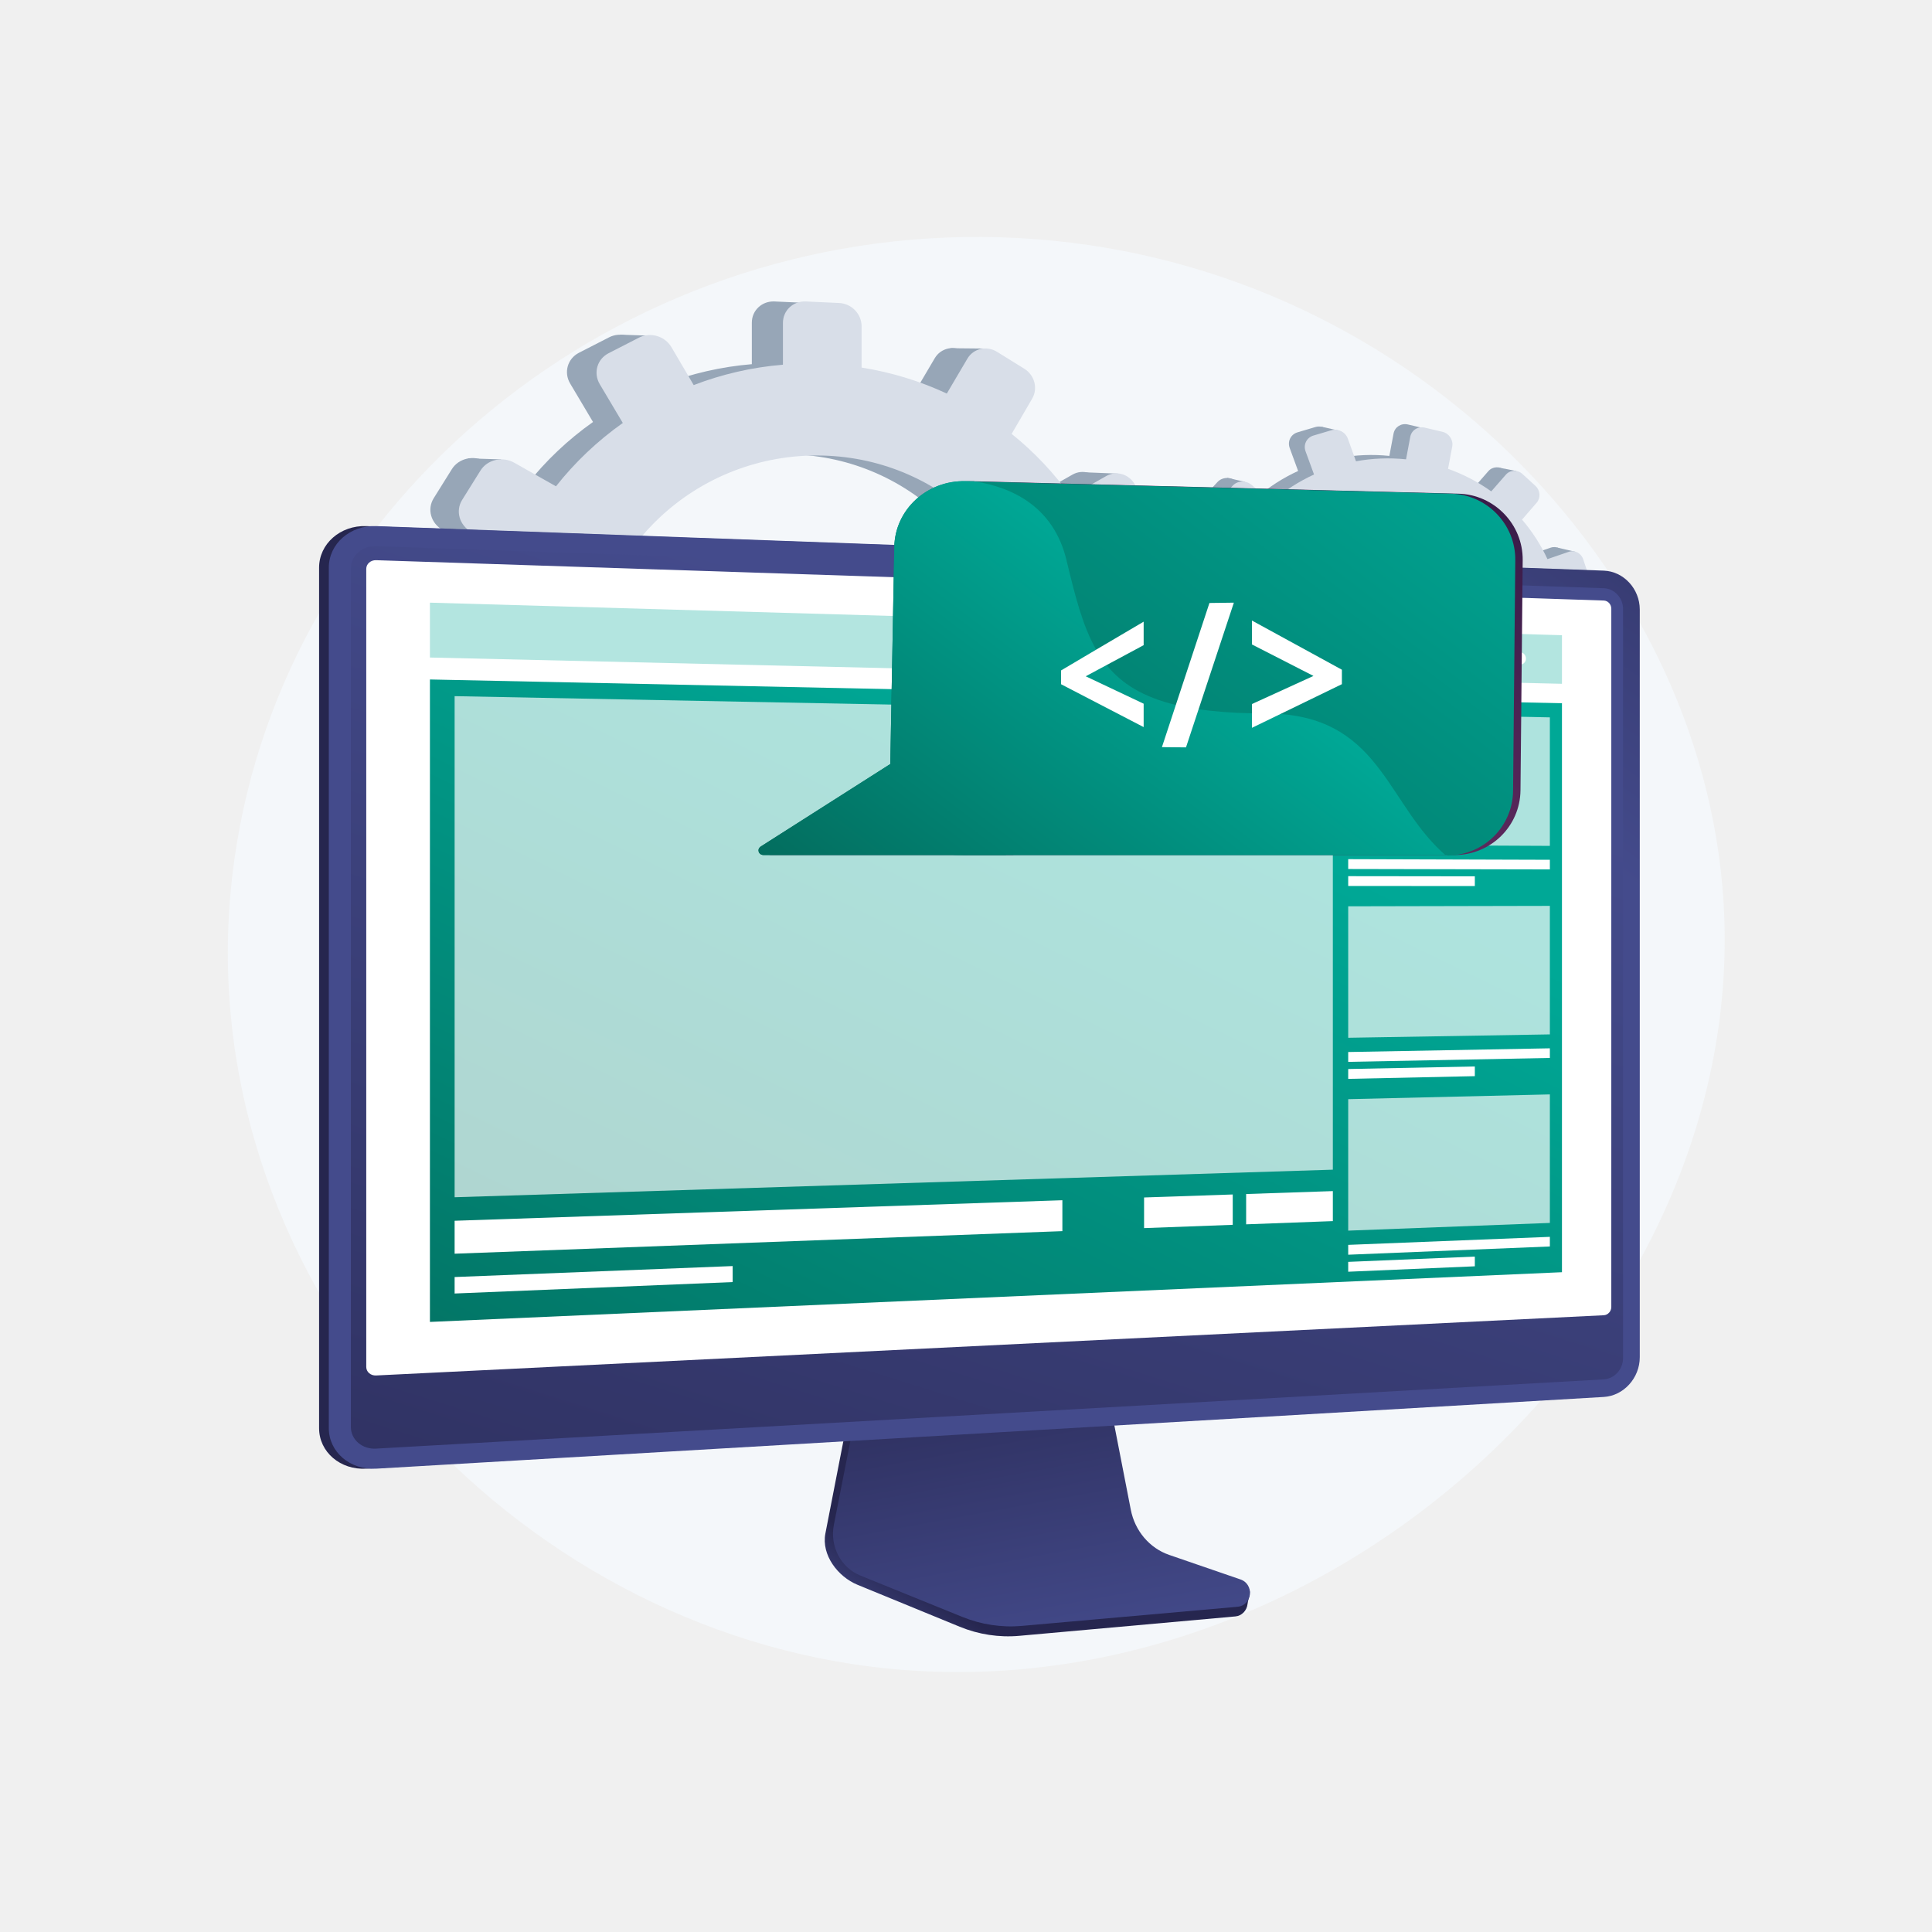
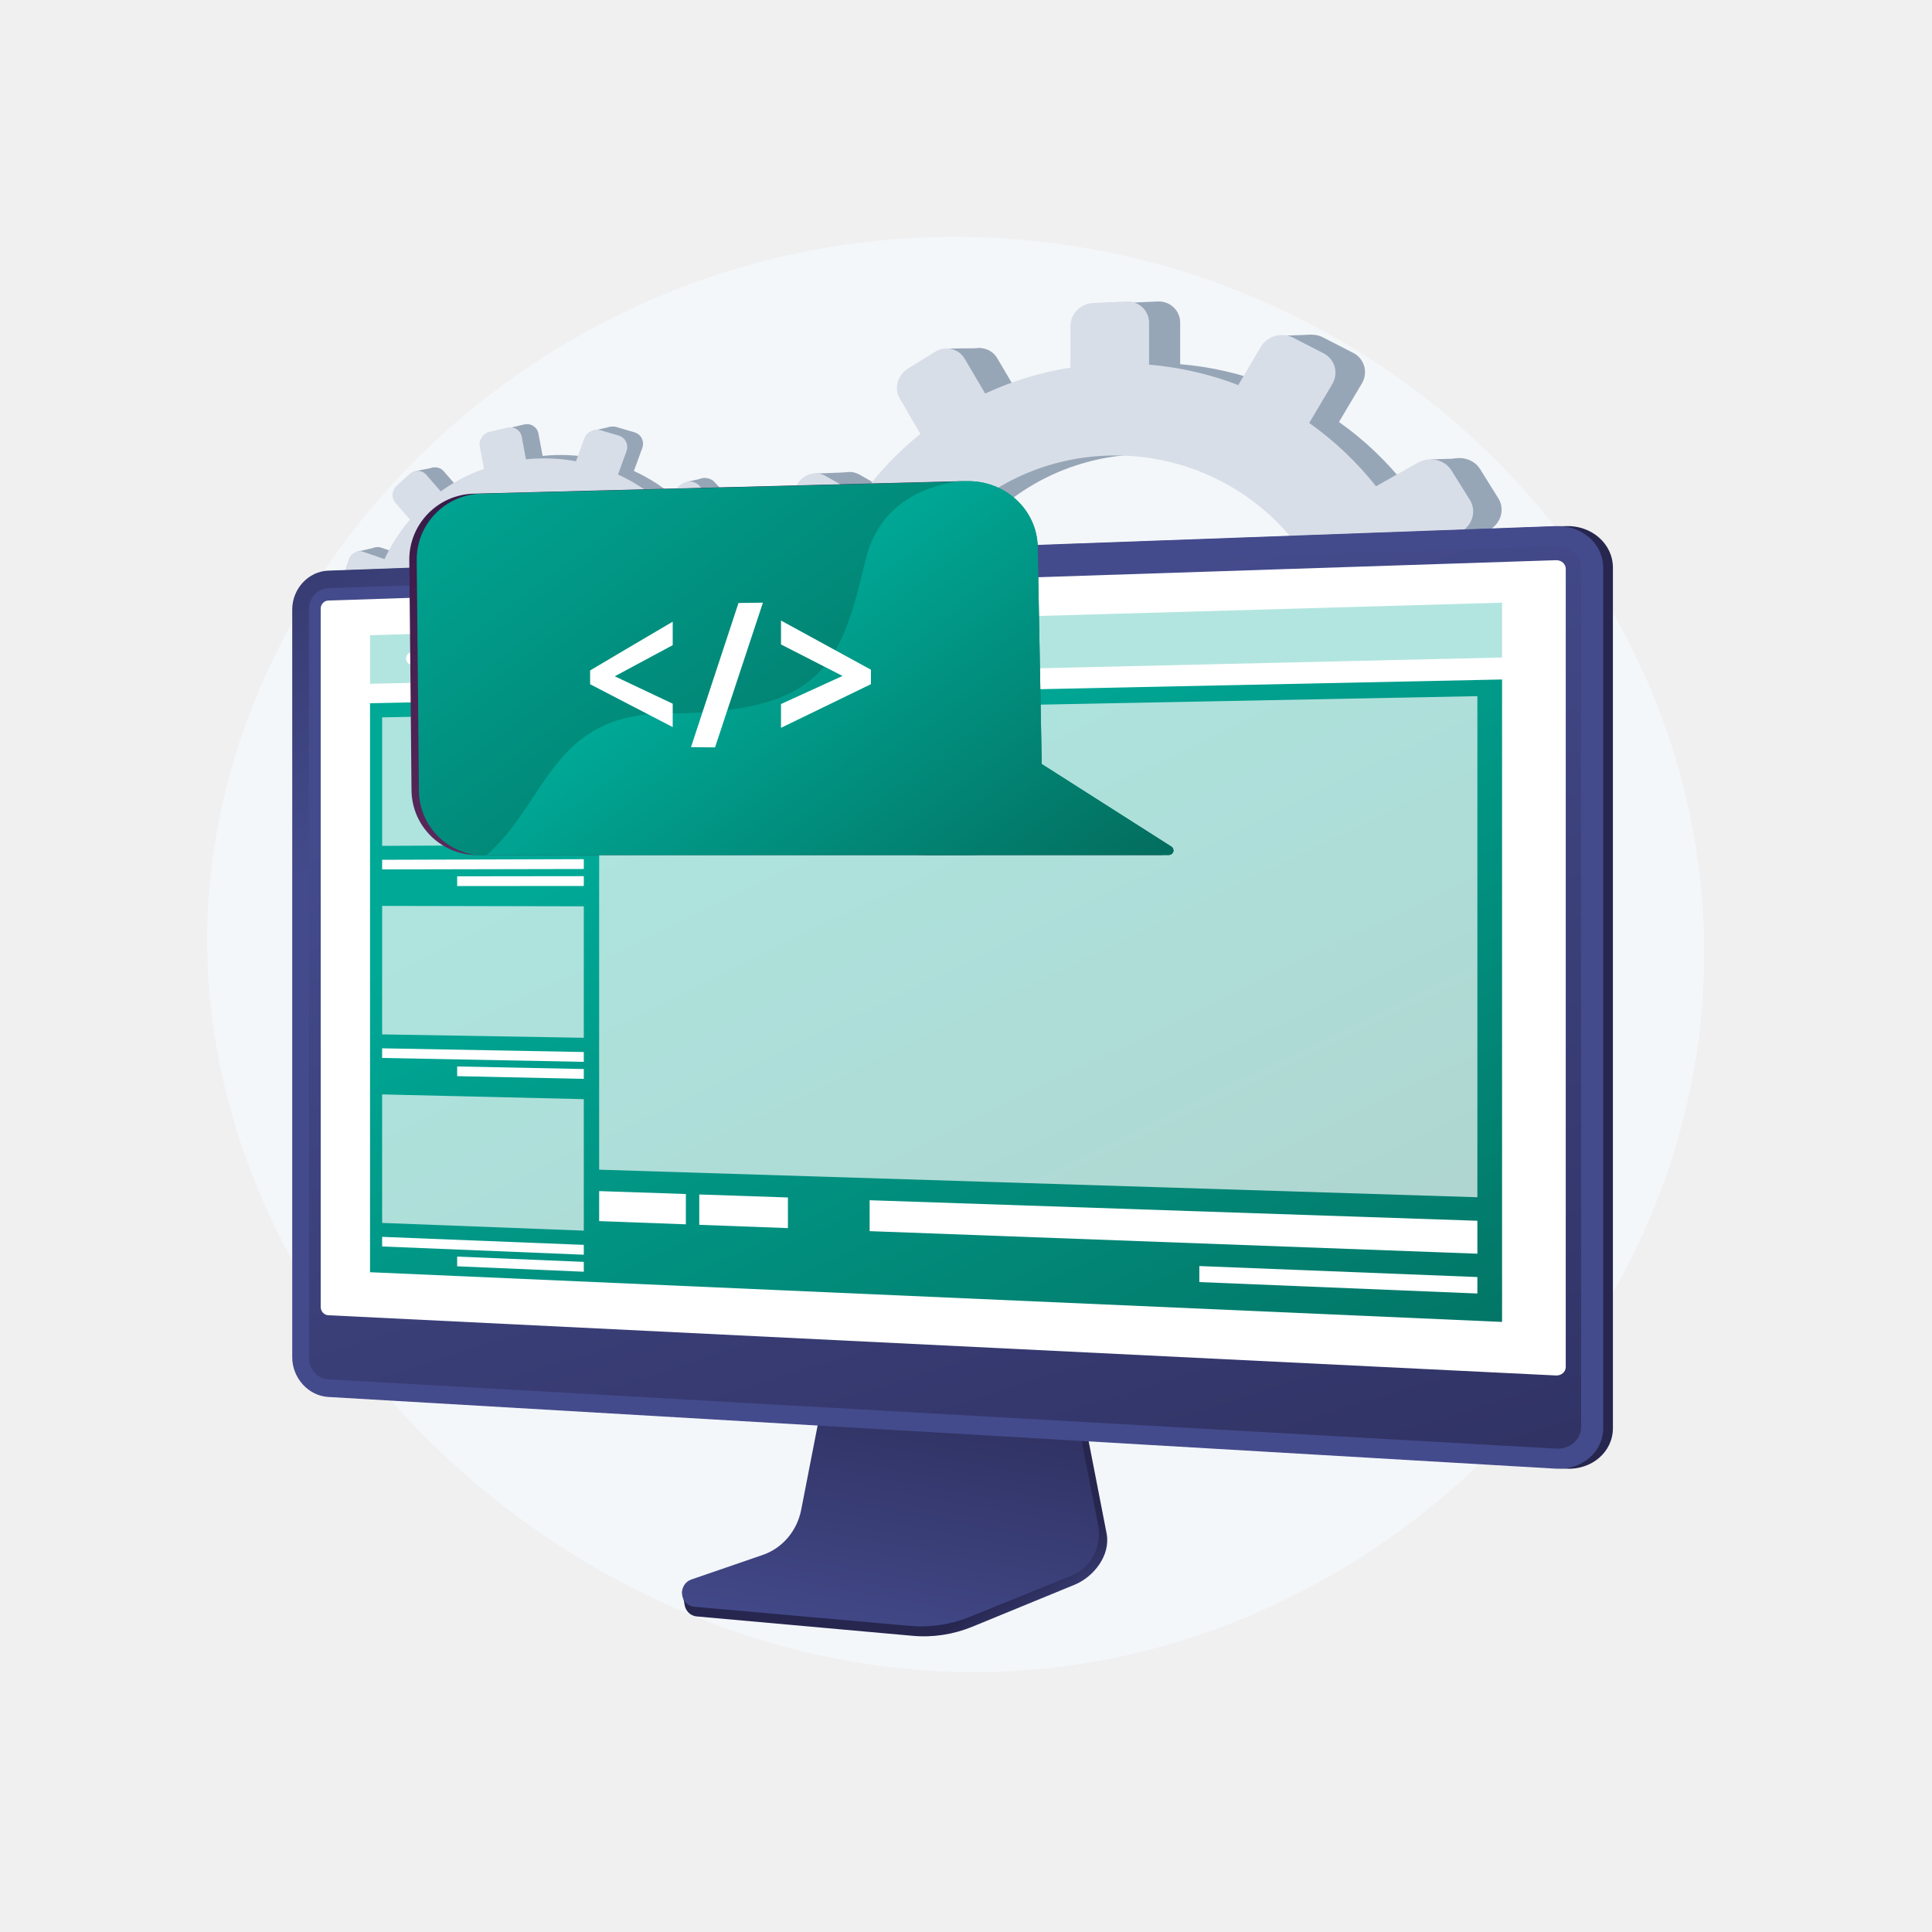
<svg xmlns="http://www.w3.org/2000/svg" width="430" height="430" viewBox="0 0 430 430" fill="none">
-   <path d="M222.47 52.809C137.185 50.325 63.311 111.353 52.149 191.428C39.946 278.978 107.111 357.754 189.754 370.37C292.548 386.063 392.253 295.275 383.3 196.783C376.556 122.579 309.164 55.333 222.47 52.809Z" fill="#F4F7FA" />
-   <path d="M252.527 142.371L243.082 142.387C242.432 136.148 240.931 130.159 238.7 124.532L246.686 119.901C248.868 118.635 249.614 115.78 248.357 113.518L245.001 107.483C243.736 105.206 240.925 104.371 238.72 105.622L230.834 110.099C227.163 104.955 222.782 100.318 217.82 96.328L222.356 88.536C223.658 86.3 222.886 83.358 220.628 81.957L214.591 78.211C212.309 76.795 209.38 77.465 208.054 79.713L203.507 87.426C197.666 84.704 191.353 82.742 184.695 81.689V72.543C184.695 69.844 182.475 67.556 179.728 67.431L172.378 67.096C169.596 66.969 167.334 69.077 167.334 71.805V81.052C160.47 81.624 153.854 83.167 147.634 85.554L142.728 77.195C141.286 74.739 138.083 73.786 135.569 75.075L128.847 78.522C126.305 79.826 125.433 82.894 126.902 85.367L131.986 93.92C126.421 97.853 121.447 102.563 117.234 107.902L108.038 102.699C105.431 101.224 102.085 101.989 100.57 104.416L96.528 110.89C95.002 113.333 95.907 116.503 98.545 117.963L108.061 123.228C105.423 129.304 103.64 135.817 102.865 142.628L91.451 142.648C88.379 142.653 85.881 144.981 85.881 147.848V155.472C85.881 158.339 88.379 160.632 91.451 160.594L103.168 160.448C104.156 167.099 106.11 173.43 108.887 179.309L98.545 185.178C95.909 186.675 95.003 189.857 96.528 192.278L100.57 198.696C102.085 201.101 105.431 201.818 108.038 200.306L118.498 194.24C122.677 199.183 127.538 203.526 132.933 207.141L126.902 217.37C125.433 219.865 126.305 222.92 128.847 224.188L135.569 227.54C138.082 228.793 141.286 227.796 142.728 225.319L148.708 215.045C154.613 217.128 160.864 218.451 167.334 218.907V230.361C167.334 233.088 169.596 235.165 172.378 234.998L179.728 234.559C182.475 234.394 184.695 232.075 184.695 229.377V218.048C190.974 216.975 196.946 215.096 202.504 212.542L208.054 221.877C209.38 224.107 212.308 224.735 214.591 223.286L220.628 219.454C222.886 218.022 223.658 215.068 222.356 212.851L216.969 203.674C221.791 199.859 226.084 195.444 229.735 190.562L238.72 195.534C240.925 196.755 243.736 195.878 245.001 193.585L248.357 187.502C249.614 185.222 248.869 182.378 246.686 181.143L237.997 176.227C240.35 170.708 241.997 164.831 242.828 158.711L252.527 158.59C255.027 158.559 257.048 156.447 257.048 153.873V147.026C257.048 144.452 255.028 142.368 252.527 142.373V142.371ZM176.061 198.733C148.114 199.77 124.725 178.079 124.725 150.252C124.725 122.425 148.114 100.435 176.061 101.115C203.06 101.772 224.282 123.477 224.282 149.616C224.282 175.754 203.06 197.731 176.061 198.733Z" fill="#97A6B7" />
-   <path d="M144.788 74.717L138.061 74.485L135.742 80.516L144.788 74.717Z" fill="#97A6B7" />
-   <path d="M211.493 77.501L219.25 77.578V83.3L211.493 77.501Z" fill="#97A6B7" />
-   <path d="M241.055 105.102L248.788 105.414L246.855 109.744L241.055 105.102Z" fill="#97A6B7" />
-   <path d="M253.195 142.452L261.004 143.071L258.453 146.86L253.195 142.452Z" fill="#97A6B7" />
-   <path d="M240.204 196.036L247.782 197.119L248.71 190.933L240.204 196.036Z" fill="#97A6B7" />
-   <path d="M211.209 223.95L218.013 225.187L218.555 220.161L211.209 223.95Z" fill="#97A6B7" />
-   <path d="M177.187 236.012L171.079 234.93L176.336 227.12L177.187 236.012Z" fill="#97A6B7" />
-   <path d="M144.093 229.441L136.979 227.971L142.469 221.322L144.093 229.441Z" fill="#97A6B7" />
-   <path d="M104.117 102.012L111.539 102.244L108.601 107.656L104.117 102.012Z" fill="#97A6B7" />
-   <path d="M89.348 160.236L96.152 161.241L95.611 155.674L89.348 160.236Z" fill="#97A6B7" />
-   <path d="M103.961 200.985L110.612 202.068L111.153 197.66L103.961 200.985Z" fill="#97A6B7" />
-   <path d="M260.158 142.984L250.634 143C249.978 136.71 248.466 130.673 246.216 125L254.268 120.332C256.469 119.056 257.221 116.178 255.952 113.897L252.569 107.813C251.293 105.518 248.459 104.676 246.235 105.938L238.283 110.45C234.582 105.264 230.165 100.589 225.161 96.568L229.735 88.712C231.047 86.458 230.269 83.492 227.992 82.079L221.904 78.303C219.602 76.875 216.65 77.55 215.314 79.818L210.73 87.593C204.84 84.849 198.476 82.871 191.761 81.809V72.589C191.761 69.869 189.523 67.562 186.754 67.436L179.342 67.097C176.538 66.97 174.257 69.094 174.257 71.845V81.167C167.336 81.743 160.665 83.298 154.394 85.706L149.446 77.278C147.993 74.802 144.764 73.842 142.229 75.141L135.451 78.617C132.889 79.931 132.008 83.024 133.49 85.518L138.616 94.14C133.006 98.106 127.99 102.854 123.743 108.237L114.47 102.993C111.842 101.506 108.468 102.276 106.94 104.723L102.864 111.251C101.326 113.714 102.239 116.909 104.898 118.38L114.492 123.688C111.832 129.814 110.035 136.381 109.254 143.246L97.746 143.265C94.649 143.271 92.129 145.618 92.129 148.508V156.193C92.129 159.084 94.649 161.395 97.746 161.357L109.56 161.21C110.558 167.915 112.527 174.297 115.327 180.225L104.899 186.141C102.24 187.65 101.327 190.859 102.865 193.3L106.941 199.769C108.469 202.194 111.843 202.917 114.472 201.393L125.019 195.278C129.233 200.262 134.133 204.641 139.573 208.285L133.492 218.598C132.01 221.112 132.89 224.192 135.453 225.471L142.231 228.85C144.765 230.114 147.994 229.108 149.449 226.611L155.479 216.254C161.434 218.354 167.736 219.687 174.259 220.147V231.694C174.259 234.444 176.54 236.536 179.345 236.369L186.757 235.926C189.526 235.761 191.764 233.422 191.764 230.701V219.28C198.094 218.198 204.116 216.304 209.721 213.729L215.315 223.139C216.652 225.387 219.605 226.02 221.905 224.56L227.993 220.698C230.269 219.254 231.048 216.276 229.736 214.04L224.305 204.789C229.167 200.942 233.495 196.492 237.177 191.569L246.236 196.582C248.46 197.813 251.294 196.93 252.57 194.616L255.953 188.484C257.221 186.185 256.469 183.318 254.269 182.073L245.509 177.118C247.882 171.554 249.541 165.63 250.379 159.459L260.159 159.338C262.68 159.306 264.718 157.177 264.718 154.581V147.679C264.718 145.084 262.68 142.983 260.159 142.987L260.158 142.984ZM183.058 199.805C154.879 200.851 131.296 178.983 131.296 150.929C131.296 122.875 154.878 100.706 183.058 101.392C210.28 102.054 231.678 123.936 231.678 150.288C231.678 176.64 210.28 198.796 183.058 199.805Z" fill="#D8DEE8" />
-   <path d="M348.851 143.046L343.769 142.102C344.05 138.68 343.847 135.309 343.215 132.058L347.978 130.373C349.279 129.913 349.969 128.453 349.52 127.11L348.326 123.525C347.875 122.173 346.448 121.44 345.135 121.891L340.442 123.502C338.987 120.365 337.099 117.428 334.833 114.782L338.06 111.05C338.986 109.979 338.868 108.318 337.795 107.338L334.926 104.714C333.841 103.722 332.199 103.786 331.259 104.862L328.036 108.551C325.168 106.499 321.971 104.805 318.498 103.566L319.422 98.647C319.694 97.196 318.732 95.742 317.267 95.396L313.348 94.474C311.865 94.125 310.436 95.03 310.16 96.497L309.227 101.47C305.479 101.084 301.764 101.246 298.178 101.902L296.382 96.911C295.855 95.445 294.229 94.609 292.747 95.049L288.784 96.224C287.285 96.669 286.506 98.23 287.046 99.709L288.917 104.822C285.527 106.376 282.377 108.405 279.572 110.852L275.151 107.126C273.898 106.069 272.022 106.143 270.961 107.295L268.133 110.369C267.067 111.529 267.234 113.324 268.504 114.375L273.089 118.168C271.056 121.17 269.441 124.491 268.336 128.076L262.196 126.935C260.543 126.628 258.964 127.628 258.675 129.169L257.905 133.27C257.615 134.811 258.728 136.297 260.384 136.587L266.7 137.692C266.561 141.368 266.972 144.97 267.871 148.413L261.717 150.526C260.148 151.064 259.34 152.685 259.915 154.141L261.441 158C262.013 159.447 263.74 160.17 265.295 159.62L271.533 157.414C273.282 160.494 275.457 163.321 277.993 165.81L273.718 170.702C272.676 171.895 272.836 173.626 274.075 174.565L277.351 177.046C278.576 177.975 280.399 177.762 281.425 176.575L285.679 171.653C288.645 173.37 291.873 174.712 295.306 175.61L294.149 181.77C293.873 183.237 294.88 184.581 296.393 184.773L300.39 185.278C301.884 185.467 303.312 184.443 303.585 182.992L304.729 176.899C308.214 176.956 311.614 176.548 314.863 175.736L316.905 181.316C317.393 182.649 318.905 183.283 320.278 182.734L323.912 181.283C325.271 180.74 325.984 179.23 325.508 177.906L323.537 172.428C326.516 170.862 329.27 168.922 331.727 166.665L336.057 170.246C337.12 171.125 338.721 170.938 339.633 169.833L342.052 166.9C342.958 165.802 342.844 164.196 341.796 163.312L337.62 159.791C339.443 157.06 340.92 154.066 341.986 150.858L347.214 151.773C348.562 152.008 349.861 151.076 350.122 149.692L350.813 146.01C351.072 144.625 350.196 143.301 348.852 143.051L348.851 143.046ZM302.037 165.637C286.903 163.373 276.514 149.347 279.324 134.381C282.133 119.416 296.932 109.951 311.894 113.139C326.347 116.218 335.569 130.034 332.93 144.091C330.291 158.147 316.659 167.824 302.038 165.637H302.037Z" fill="#97A6B7" />
-   <path d="M297.741 95.785L294.146 94.98L292.29 97.989L297.741 95.785Z" fill="#97A6B7" />
-   <path d="M333.332 104.016L337.497 104.841L336.919 107.918L333.332 104.016Z" fill="#97A6B7" />
-   <path d="M346.444 121.844L350.572 122.793L349.094 124.927L346.444 121.844Z" fill="#97A6B7" />
-   <path d="M349.202 143.156L353.339 144.278L351.585 146.058L349.202 143.156Z" fill="#97A6B7" />
-   <path d="M336.806 170.663L340.772 172.011L341.895 168.777L336.806 170.663Z" fill="#97A6B7" />
-   <path d="M318.394 182.746L321.927 184.099L322.726 181.451L318.394 182.746Z" fill="#97A6B7" />
-   <path d="M298.879 185.8L295.703 184.6L299.319 180.932L298.879 185.8Z" fill="#97A6B7" />
-   <path d="M281.744 178.923L278.067 177.415L281.691 174.393L281.744 178.923Z" fill="#97A6B7" />
-   <path d="M273.111 106.357L277.08 107.231L274.953 109.845L273.111 106.357Z" fill="#97A6B7" />
-   <path d="M259.29 136.178L262.848 137.407L263.119 134.357L259.29 136.178Z" fill="#97A6B7" />
-   <path d="M263.035 159.568L266.503 160.822L267.239 158.507L263.035 159.568Z" fill="#97A6B7" />
-   <path d="M352.893 144.146L347.77 143.194C348.053 139.744 347.849 136.345 347.212 133.067L352.014 131.369C353.326 130.906 354.021 129.434 353.569 128.079L352.364 124.465C351.909 123.102 350.47 122.362 349.146 122.817L344.414 124.441C342.946 121.279 341.043 118.317 338.759 115.65L342.012 111.887C342.945 110.807 342.826 109.133 341.745 108.145L338.852 105.5C337.759 104.499 336.102 104.564 335.154 105.649L331.904 109.367C329.014 107.297 325.79 105.59 322.287 104.342L323.217 99.383C323.492 97.921 322.522 96.453 321.045 96.107L317.094 95.176C315.599 94.824 314.157 95.737 313.88 97.216L312.939 102.229C309.16 101.841 305.415 102.003 301.799 102.665L299.989 97.633C299.457 96.154 297.817 95.312 296.323 95.756L292.327 96.94C290.816 97.389 290.031 98.963 290.576 100.453L292.461 105.607C289.043 107.173 285.867 109.22 283.039 111.687L278.582 107.93C277.319 106.865 275.426 106.939 274.357 108.1L271.506 111.2C270.431 112.369 270.599 114.18 271.881 115.239L276.504 119.063C274.455 122.089 272.825 125.438 271.711 129.052L265.52 127.901C263.853 127.592 262.262 128.599 261.97 130.153L261.193 134.286C260.901 135.841 262.023 137.338 263.692 137.63L270.061 138.744C269.921 142.451 270.336 146.083 271.242 149.552L265.036 151.681C263.454 152.225 262.64 153.858 263.22 155.325L264.759 159.216C265.337 160.674 267.078 161.404 268.645 160.849L274.935 158.625C276.697 161.73 278.892 164.58 281.448 167.089L277.137 172.022C276.086 173.224 276.248 174.97 277.497 175.916L280.8 178.419C282.036 179.354 283.874 179.14 284.908 177.944L289.196 172.982C292.187 174.712 295.441 176.065 298.903 176.971L297.737 183.181C297.459 184.66 298.474 186.016 300 186.209L304.031 186.719C305.536 186.909 306.976 185.877 307.251 184.414L308.404 178.273C311.918 178.33 315.348 177.919 318.622 177.1L320.68 182.726C321.172 184.07 322.696 184.709 324.081 184.156L327.745 182.693C329.115 182.146 329.834 180.623 329.354 179.289L327.368 173.765C330.371 172.188 333.148 170.231 335.625 167.955L339.991 171.565C341.063 172.452 342.676 172.263 343.595 171.148L346.034 168.192C346.949 167.084 346.833 165.466 345.776 164.574L341.565 161.025C343.403 158.273 344.894 155.254 345.967 152.02L351.238 152.941C352.597 153.179 353.907 152.239 354.169 150.843L354.866 147.131C355.128 145.735 354.245 144.4 352.889 144.147L352.893 144.146ZM305.693 166.92C290.432 164.637 279.958 150.497 282.79 135.408C285.623 120.321 300.543 110.78 315.629 113.994C330.202 117.099 339.501 131.027 336.841 145.199C334.181 159.37 320.436 169.126 305.693 166.92Z" fill="#D8DEE8" />
-   <path d="M81.539 326.881C75.751 327.219 71.018 323.173 71.018 317.859V126.346C71.018 121.033 75.751 116.881 81.539 117.091L354.782 127.006C359.21 127.167 362.796 131.054 362.796 135.67V302.075C362.796 306.692 359.209 310.658 354.782 310.917L81.539 326.881Z" fill="url(#paint0_linear_117_3292)" />
-   <path d="M259.683 348.079C255.316 346.559 252.051 342.669 251.13 337.89L244.774 304.882L190.398 306.908L183.706 341.295C182.769 346.111 186.52 350.943 190.841 352.716L213.591 362.055C217.822 363.793 222.37 364.485 226.89 364.078L274.969 359.763C276.375 359.636 277.502 358.477 277.665 356.99C277.829 355.503 278.814 353.833 277.473 353.367L259.682 348.079H259.683Z" fill="url(#paint1_linear_117_3292)" />
-   <path d="M260.221 346.071C255.858 344.57 252.597 340.73 251.677 336.011L245.327 303.418L192.276 305.421L185.591 339.375C184.654 344.131 187.132 348.899 191.449 350.65L214.176 359.872C218.403 361.587 222.946 362.27 227.463 361.87L275.493 357.609C276.897 357.485 278.023 356.34 278.187 354.872C278.35 353.403 277.505 352.017 276.167 351.557L260.222 346.072L260.221 346.071Z" fill="url(#paint2_linear_117_3292)" />
-   <path d="M83.703 326.881C77.915 327.219 73.182 323.173 73.182 317.859V126.346C73.182 121.033 77.915 116.881 83.703 117.091L356.946 127.006C361.374 127.167 364.96 131.054 364.96 135.67V302.075C364.96 306.692 361.373 310.658 356.946 310.917L83.703 326.881Z" fill="url(#paint3_linear_117_3292)" />
-   <path d="M356.946 130.92L83.703 121.555C80.607 121.45 78.092 123.664 78.092 126.502V317.592C78.092 320.431 80.607 322.59 83.703 322.415L356.946 307.001C359.319 306.868 361.238 304.752 361.238 302.275V135.549C361.238 133.073 359.319 130.999 356.946 130.918V130.92Z" fill="url(#paint4_linear_117_3292)" />
-   <path d="M83.703 306.135C82.497 306.194 81.516 305.343 81.516 304.238V126.612C81.516 125.508 82.497 124.642 83.703 124.681L356.946 133.66C357.871 133.691 358.623 134.502 358.623 135.469V290.894C358.623 291.861 357.871 292.684 356.946 292.729L83.703 306.135Z" fill="white" />
-   <path d="M347.642 283.152L95.688 294.216V151.228L347.642 156.516V283.152Z" fill="url(#paint5_linear_117_3292)" />
-   <path d="M347.642 152.19L95.688 146.344V134.132L347.642 141.375V152.19Z" fill="#B3E5E0" />
-   <path d="M328.505 146.286C328.505 147.058 327.896 147.668 327.147 147.65C326.395 147.631 325.786 146.989 325.786 146.215C325.786 145.441 326.395 144.831 327.147 144.851C327.898 144.871 328.505 145.513 328.505 146.286Z" fill="white" />
-   <path d="M334.081 146.431C334.081 147.2 333.476 147.81 332.73 147.791C331.983 147.773 331.377 147.132 331.377 146.361C331.377 145.59 331.983 144.981 332.73 145.001C333.476 145.021 334.081 145.662 334.081 146.432V146.431Z" fill="white" />
-   <path d="M339.626 146.574C339.626 147.341 339.024 147.949 338.282 147.93C337.54 147.912 336.937 147.273 336.937 146.504C336.937 145.734 337.54 145.128 338.282 145.147C339.024 145.167 339.626 145.806 339.626 146.574Z" fill="white" />
+   <path d="M207.53 52.809C292.815 50.325 366.689 111.353 377.851 191.428C390.054 278.978 322.889 357.754 240.246 370.37C137.452 386.063 37.747 295.275 46.7 196.783C53.444 122.579 120.836 55.333 207.53 52.809Z" fill="#F4F7FA" />
+   <path d="M177.473 142.371L186.918 142.387C187.568 136.148 189.069 130.159 191.3 124.532L183.314 119.901C181.132 118.635 180.386 115.78 181.643 113.518L184.999 107.483C186.264 105.206 189.075 104.371 191.28 105.622L199.166 110.099C202.837 104.955 207.218 100.318 212.18 96.328L207.644 88.536C206.342 86.3 207.114 83.358 209.372 81.957L215.409 78.211C217.691 76.795 220.62 77.465 221.946 79.713L226.493 87.426C232.334 84.704 238.647 82.742 245.305 81.689V72.543C245.305 69.844 247.525 67.556 250.272 67.431L257.622 67.096C260.404 66.969 262.666 69.077 262.666 71.805V81.052C269.53 81.624 276.146 83.167 282.366 85.554L287.272 77.195C288.714 74.739 291.917 73.786 294.431 75.075L301.153 78.522C303.695 79.826 304.567 82.894 303.098 85.367L298.014 93.92C303.579 97.853 308.553 102.563 312.766 107.902L321.962 102.699C324.569 101.224 327.915 101.989 329.43 104.416L333.473 110.89C334.998 113.333 334.093 116.503 331.455 117.963L321.939 123.228C324.577 129.304 326.36 135.817 327.135 142.628L338.549 142.648C341.621 142.653 344.119 144.981 344.119 147.848V155.472C344.119 158.339 341.621 160.632 338.549 160.594L326.832 160.448C325.844 167.099 323.89 173.43 321.113 179.309L331.455 185.178C334.091 186.675 334.997 189.857 333.473 192.278L329.43 198.696C327.915 201.101 324.569 201.818 321.962 200.306L311.502 194.24C307.323 199.183 302.462 203.526 297.067 207.141L303.098 217.37C304.567 219.865 303.695 222.92 301.153 224.188L294.431 227.54C291.918 228.793 288.714 227.796 287.272 225.319L281.292 215.045C275.387 217.128 269.136 218.451 262.666 218.907V230.361C262.666 233.088 260.404 235.165 257.622 234.998L250.272 234.559C247.525 234.394 245.305 232.075 245.305 229.377V218.048C239.026 216.975 233.054 215.096 227.496 212.542L221.946 221.877C220.62 224.107 217.692 224.735 215.409 223.286L209.372 219.454C207.114 218.022 206.342 215.068 207.644 212.851L213.031 203.674C208.209 199.859 203.916 195.444 200.265 190.562L191.28 195.534C189.075 196.755 186.264 195.878 184.999 193.585L181.643 187.502C180.386 185.222 181.131 182.378 183.314 181.143L192.003 176.227C189.65 170.708 188.003 164.831 187.172 158.711L177.473 158.59C174.973 158.559 172.952 156.447 172.952 153.873V147.026C172.952 144.452 174.972 142.368 177.473 142.373V142.371ZM253.939 198.733C281.886 199.77 305.275 178.079 305.275 150.252C305.275 122.425 281.886 100.435 253.939 101.115C226.94 101.772 205.718 123.477 205.718 149.616C205.718 175.754 226.94 197.731 253.939 198.733Z" fill="#97A6B7" />
+   <path d="M285.212 74.717L291.939 74.485L294.258 80.516L285.212 74.717Z" fill="#97A6B7" />
+   <path d="M218.507 77.501L210.75 77.578V83.3L218.507 77.501Z" fill="#97A6B7" />
+   <path d="M188.945 105.102L181.212 105.414L183.145 109.744L188.945 105.102Z" fill="#97A6B7" />
+   <path d="M176.805 142.452L168.996 143.071L171.547 146.86L176.805 142.452Z" fill="#97A6B7" />
+   <path d="M189.796 196.036L182.218 197.119L181.29 190.933L189.796 196.036Z" fill="#97A6B7" />
+   <path d="M218.791 223.95L211.987 225.187L211.445 220.161L218.791 223.95Z" fill="#97A6B7" />
+   <path d="M252.813 236.012L258.921 234.93L253.664 227.12L252.813 236.012Z" fill="#97A6B7" />
+   <path d="M285.907 229.441L293.021 227.971L287.531 221.322L285.907 229.441Z" fill="#97A6B7" />
+   <path d="M325.883 102.012L318.461 102.244L321.399 107.656L325.883 102.012Z" fill="#97A6B7" />
+   <path d="M340.652 160.236L333.848 161.241L334.389 155.674L340.652 160.236Z" fill="#97A6B7" />
+   <path d="M326.039 200.985L319.388 202.068L318.847 197.66L326.039 200.985Z" fill="#97A6B7" />
+   <path d="M169.842 142.984L179.366 143C180.022 136.71 181.534 130.673 183.784 125L175.732 120.332C173.531 119.056 172.779 116.178 174.048 113.897L177.431 107.813C178.707 105.518 181.541 104.676 183.765 105.938L191.717 110.45C195.418 105.264 199.835 100.589 204.839 96.568L200.265 88.712C198.953 86.458 199.731 83.492 202.008 82.079L208.096 78.303C210.398 76.875 213.35 77.55 214.686 79.818L219.27 87.593C225.16 84.849 231.524 82.871 238.239 81.809V72.589C238.239 69.869 240.477 67.562 243.246 67.436L250.658 67.097C253.462 66.97 255.743 69.094 255.743 71.845V81.167C262.664 81.743 269.335 83.298 275.606 85.706L280.554 77.278C282.007 74.802 285.236 73.842 287.771 75.141L294.549 78.617C297.111 79.931 297.992 83.024 296.51 85.518L291.384 94.14C296.994 98.106 302.01 102.854 306.257 108.237L315.53 102.993C318.158 101.506 321.532 102.276 323.06 104.723L327.136 111.251C328.674 113.714 327.761 116.909 325.102 118.38L315.508 123.688C318.168 129.814 319.965 136.381 320.746 143.246L332.254 143.265C335.351 143.271 337.871 145.618 337.871 148.508V156.193C337.871 159.084 335.351 161.395 332.254 161.357L320.44 161.21C319.442 167.915 317.473 174.297 314.673 180.225L325.101 186.141C327.76 187.65 328.673 190.859 327.135 193.3L323.059 199.769C321.531 202.194 318.157 202.917 315.528 201.393L304.981 195.278C300.767 200.262 295.867 204.641 290.427 208.285L296.508 218.598C297.99 221.112 297.11 224.192 294.547 225.471L287.769 228.851C285.235 230.114 282.006 229.108 280.551 226.611L274.521 216.254C268.566 218.354 262.264 219.687 255.741 220.147V231.694C255.741 234.444 253.46 236.536 250.655 236.369L243.243 235.926C240.474 235.761 238.236 233.422 238.236 230.701V219.28C231.906 218.198 225.884 216.304 220.279 213.729L214.685 223.139C213.348 225.387 210.395 226.02 208.095 224.56L202.007 220.698C199.731 219.254 198.952 216.276 200.264 214.04L205.695 204.789C200.833 200.942 196.505 196.492 192.823 191.569L183.764 196.582C181.54 197.813 178.706 196.93 177.43 194.616L174.047 188.484C172.779 186.185 173.531 183.318 175.731 182.073L184.491 177.118C182.118 171.554 180.459 165.63 179.621 159.459L169.841 159.338C167.32 159.306 165.282 157.177 165.282 154.581V147.679C165.282 145.084 167.32 142.983 169.841 142.987L169.842 142.984ZM246.942 199.805C275.121 200.851 298.704 178.983 298.704 150.929C298.704 122.875 275.122 100.706 246.942 101.392C219.72 102.054 198.322 123.936 198.322 150.288C198.322 176.64 219.72 198.796 246.942 199.805Z" fill="#D8DEE8" />
+   <path d="M81.149 143.046L86.231 142.102C85.95 138.68 86.153 135.309 86.785 132.058L82.022 130.373C80.721 129.913 80.031 128.453 80.48 127.11L81.674 123.525C82.125 122.173 83.552 121.44 84.865 121.891L89.558 123.502C91.013 120.365 92.901 117.428 95.167 114.782L91.94 111.05C91.014 109.979 91.132 108.318 92.205 107.338L95.074 104.714C96.159 103.722 97.801 103.786 98.741 104.862L101.964 108.551C104.832 106.499 108.029 104.805 111.502 103.566L110.578 98.647C110.306 97.196 111.268 95.742 112.733 95.396L116.652 94.474C118.135 94.125 119.564 95.03 119.84 96.497L120.773 101.47C124.521 101.084 128.236 101.246 131.822 101.902L133.618 96.911C134.145 95.445 135.771 94.609 137.253 95.049L141.216 96.224C142.715 96.669 143.494 98.23 142.954 99.709L141.083 104.822C144.473 106.376 147.623 108.405 150.428 110.852L154.849 107.126C156.102 106.069 157.978 106.143 159.039 107.295L161.867 110.369C162.933 111.529 162.766 113.324 161.496 114.375L156.911 118.168C158.944 121.17 160.559 124.491 161.664 128.076L167.804 126.935C169.457 126.628 171.036 127.628 171.325 129.169L172.095 133.27C172.385 134.811 171.272 136.297 169.616 136.587L163.3 137.692C163.439 141.368 163.028 144.97 162.129 148.413L168.283 150.526C169.852 151.064 170.66 152.685 170.085 154.141L168.559 158C167.987 159.447 166.26 160.17 164.705 159.62L158.467 157.414C156.718 160.494 154.543 163.321 152.007 165.81L156.282 170.702C157.324 171.895 157.164 173.626 155.925 174.565L152.649 177.046C151.424 177.975 149.601 177.762 148.575 176.575L144.321 171.653C141.355 173.37 138.127 174.712 134.694 175.61L135.851 181.77C136.127 183.237 135.12 184.581 133.607 184.773L129.61 185.278C128.116 185.467 126.688 184.443 126.415 182.992L125.271 176.899C121.786 176.956 118.386 176.548 115.137 175.736L113.095 181.316C112.607 182.649 111.095 183.283 109.722 182.734L106.088 181.283C104.729 180.74 104.016 179.23 104.492 177.906L106.463 172.428C103.484 170.862 100.73 168.922 98.273 166.665L93.943 170.246C92.88 171.125 91.279 170.938 90.367 169.833L87.948 166.9C87.042 165.802 87.156 164.196 88.204 163.312L92.38 159.791C90.557 157.06 89.079 154.066 88.014 150.858L82.786 151.773C81.438 152.008 80.139 151.076 79.878 149.692L79.187 146.01C78.928 144.625 79.804 143.301 81.148 143.051L81.149 143.046ZM127.963 165.637C143.097 163.373 153.486 149.347 150.676 134.381C147.867 119.416 133.068 109.951 118.106 113.139C103.653 116.218 94.431 130.034 97.07 144.091C99.709 158.147 113.342 167.824 127.962 165.637H127.963Z" fill="#97A6B7" />
+   <path d="M132.259 95.785L135.854 94.98L137.71 97.989L132.259 95.785Z" fill="#97A6B7" />
+   <path d="M96.668 104.016L92.503 104.841L93.081 107.918L96.668 104.016Z" fill="#97A6B7" />
+   <path d="M83.556 121.844L79.428 122.793L80.906 124.927L83.556 121.844Z" fill="#97A6B7" />
+   <path d="M80.798 143.156L76.66 144.278L78.415 146.058L80.798 143.156Z" fill="#97A6B7" />
+   <path d="M93.194 170.663L89.228 172.011L88.105 168.777L93.194 170.663Z" fill="#97A6B7" />
+   <path d="M111.606 182.746L108.073 184.099L107.274 181.451L111.606 182.746Z" fill="#97A6B7" />
+   <path d="M131.121 185.8L134.297 184.6L130.681 180.932L131.121 185.8Z" fill="#97A6B7" />
+   <path d="M148.256 178.923L151.933 177.415L148.309 174.393L148.256 178.923Z" fill="#97A6B7" />
+   <path d="M156.889 106.357L152.92 107.231L155.047 109.845L156.889 106.357Z" fill="#97A6B7" />
+   <path d="M170.71 136.178L167.152 137.407L166.881 134.357L170.71 136.178Z" fill="#97A6B7" />
+   <path d="M166.965 159.568L163.497 160.822L162.761 158.507L166.965 159.568Z" fill="#97A6B7" />
+   <path d="M77.107 144.146L82.23 143.194C81.947 139.744 82.151 136.345 82.788 133.067L77.987 131.369C76.674 130.906 75.979 129.434 76.431 128.079L77.636 124.465C78.091 123.102 79.53 122.362 80.854 122.817L85.586 124.441C87.054 121.279 88.957 118.317 91.241 115.65L87.988 111.887C87.055 110.807 87.174 109.133 88.255 108.145L91.148 105.5C92.241 104.499 93.898 104.564 94.846 105.649L98.096 109.367C100.986 107.297 104.21 105.59 107.713 104.342L106.783 99.383C106.508 97.921 107.478 96.453 108.955 96.107L112.906 95.176C114.401 94.824 115.843 95.737 116.12 97.216L117.061 102.229C120.84 101.841 124.585 102.003 128.201 102.665L130.011 97.633C130.543 96.154 132.183 95.312 133.677 95.756L137.673 96.94C139.184 97.389 139.969 98.963 139.424 100.453L137.539 105.607C140.957 107.173 144.133 109.22 146.961 111.687L151.418 107.93C152.681 106.865 154.574 106.939 155.643 108.1L158.494 111.2C159.569 112.369 159.401 114.18 158.119 115.239L153.496 119.063C155.545 122.089 157.175 125.438 158.289 129.052L164.48 127.901C166.147 127.592 167.738 128.599 168.03 130.153L168.807 134.286C169.099 135.841 167.977 137.338 166.308 137.63L159.939 138.744C160.079 142.451 159.664 146.083 158.758 149.552L164.964 151.681C166.546 152.225 167.36 153.858 166.78 155.325L165.241 159.216C164.663 160.674 162.922 161.404 161.355 160.849L155.065 158.625C153.303 161.73 151.108 164.58 148.552 167.089L152.863 172.022C153.914 173.224 153.752 174.97 152.503 175.916L149.2 178.419C147.964 179.354 146.126 179.14 145.092 177.944L140.804 172.982C137.813 174.712 134.559 176.065 131.097 176.971L132.263 183.181C132.541 184.66 131.526 186.016 130 186.209L125.969 186.719C124.464 186.909 123.024 185.877 122.749 184.414L121.596 178.273C118.082 178.33 114.652 177.919 111.378 177.1L109.32 182.726C108.828 184.07 107.304 184.709 105.919 184.156L102.255 182.693C100.885 182.146 100.166 180.623 100.646 179.289L102.632 173.765C99.629 172.188 96.852 170.231 94.375 167.955L90.009 171.565C88.937 172.452 87.324 172.263 86.404 171.148L83.966 168.192C83.051 167.084 83.167 165.466 84.224 164.574L88.435 161.025C86.597 158.273 85.106 155.254 84.033 152.02L78.762 152.941C77.403 153.179 76.093 152.239 75.831 150.843L75.134 147.131C74.872 145.735 75.755 144.4 77.111 144.147L77.107 144.146ZM124.307 166.92C139.568 164.637 150.042 150.497 147.21 135.408C144.377 120.321 129.457 110.78 114.371 113.994C99.798 117.099 90.499 131.027 93.159 145.199C95.819 159.37 109.564 169.126 124.307 166.92Z" fill="#D8DEE8" />
+   <path d="M348.461 326.881C354.249 327.219 358.982 323.173 358.982 317.859V126.346C358.982 121.033 354.249 116.881 348.461 117.091L75.218 127.006C70.79 127.167 67.204 131.054 67.204 135.67V302.075C67.204 306.692 70.791 310.658 75.218 310.917L348.461 326.881Z" fill="url(#paint0_linear_117_3292)" />
+   <path d="M170.317 348.079C174.684 346.559 177.949 342.669 178.87 337.89L185.226 304.882L239.602 306.908L246.294 341.295C247.231 346.111 243.48 350.943 239.159 352.716L216.409 362.055C212.178 363.793 207.63 364.485 203.11 364.078L155.031 359.763C153.625 359.636 152.498 358.477 152.335 356.99C152.171 355.503 151.186 353.833 152.527 353.367L170.318 348.079H170.317Z" fill="url(#paint1_linear_117_3292)" />
+   <path d="M169.779 346.071C174.142 344.57 177.403 340.73 178.323 336.011L184.673 303.418L237.724 305.421L244.409 339.375C245.346 344.131 242.868 348.899 238.551 350.65L215.824 359.872C211.597 361.587 207.054 362.27 202.537 361.87L154.507 357.609C153.103 357.485 151.977 356.34 151.813 354.872C151.65 353.403 152.495 352.017 153.833 351.557L169.778 346.072L169.779 346.071Z" fill="url(#paint2_linear_117_3292)" />
+   <path d="M346.297 326.881C352.085 327.219 356.818 323.173 356.818 317.859V126.346C356.818 121.033 352.085 116.881 346.297 117.091L73.054 127.006C68.626 127.167 65.04 131.054 65.04 135.67V302.075C65.04 306.692 68.627 310.658 73.054 310.917L346.297 326.881Z" fill="url(#paint3_linear_117_3292)" />
+   <path d="M73.054 130.92L346.297 121.555C349.393 121.45 351.908 123.664 351.908 126.502V317.593C351.908 320.431 349.393 322.59 346.297 322.415L73.054 307.001C70.681 306.868 68.762 304.752 68.762 302.275V135.549C68.762 133.073 70.681 130.999 73.054 130.918V130.92Z" fill="url(#paint4_linear_117_3292)" />
+   <path d="M346.297 306.135C347.503 306.194 348.484 305.343 348.484 304.238V126.612C348.484 125.508 347.503 124.642 346.297 124.681L73.054 133.66C72.129 133.691 71.377 134.502 71.377 135.469V290.894C71.377 291.861 72.129 292.684 73.054 292.729L346.297 306.135Z" fill="white" />
+   <path d="M82.358 283.152L334.312 294.216V151.228L82.358 156.516V283.152Z" fill="url(#paint5_linear_117_3292)" />
+   <path d="M82.358 152.19L334.312 146.344V134.132L82.358 141.375V152.19Z" fill="#B3E5E0" />
+   <path d="M101.495 146.286C101.495 147.058 102.104 147.668 102.853 147.65C103.605 147.631 104.214 146.989 104.214 146.215C104.214 145.441 103.605 144.831 102.853 144.851C102.102 144.871 101.495 145.513 101.495 146.286Z" fill="white" />
+   <path d="M95.919 146.431C95.919 147.2 96.524 147.81 97.27 147.791C98.017 147.773 98.623 147.132 98.623 146.361C98.623 145.59 98.017 144.981 97.27 145.001C96.524 145.021 95.919 145.662 95.919 146.432V146.431Z" fill="white" />
+   <path d="M90.374 146.574C90.374 147.341 90.976 147.949 91.718 147.93C92.46 147.912 93.063 147.273 93.063 146.504C93.063 145.734 92.46 145.128 91.718 145.147C90.976 145.167 90.374 145.806 90.374 146.574Z" fill="white" />
  <g opacity="0.68">
-     <path d="M296.648 260.331L101.183 266.468V154.942L296.648 158.724V260.331Z" fill="white" />
+     <path d="M133.352 260.331L328.817 266.468V154.942L133.352 158.724V260.331Z" fill="white" />
  </g>
-   <path opacity="0.68" d="M344.95 188.263L300.066 188.051V158.791L344.95 159.66V188.263Z" fill="white" />
-   <path d="M344.95 193.502L300.066 193.412V191.22L344.95 191.36V193.502Z" fill="white" />
-   <path d="M328.25 197.2L300.066 197.196V195.006L328.25 195.04V197.2Z" fill="white" />
-   <path opacity="0.68" d="M344.95 230.223L300.066 230.975V201.715L344.95 201.62V230.223Z" fill="white" />
-   <path d="M344.95 235.463L300.066 236.335V234.145L344.95 233.321V235.463Z" fill="white" />
-   <path d="M328.25 239.518L300.066 240.12V237.929L328.25 237.359V239.518Z" fill="white" />
-   <path opacity="0.68" d="M344.95 272.183L300.066 273.9V244.639L344.95 243.579V272.183Z" fill="white" />
-   <path d="M344.95 277.423L300.066 279.259V277.068L344.95 275.281V277.423Z" fill="white" />
-   <path d="M328.25 281.838L300.066 283.044V280.852L328.25 279.677V281.838Z" fill="white" />
-   <path d="M236.45 274.012L101.183 279.033V271.702L236.45 267.132V274.012Z" fill="white" />
-   <path d="M296.648 271.778L277.349 272.495V265.75L296.648 265.099V271.778Z" fill="white" />
-   <path d="M274.367 272.605L254.634 273.337V266.518L274.367 265.851V272.605Z" fill="white" />
-   <path d="M163.068 285.347L101.183 287.893V284.227L163.068 281.784V285.347Z" fill="white" />
-   <path d="M338.903 124.67L338.412 175.877C338.333 183.904 331.79 190.302 323.758 190.302H215.104C206.463 190.302 199.551 183.617 199.703 175.23L199.798 170.046L199.819 169.013L200.688 121.747C200.832 113.802 207.348 107.465 215.43 107.112C215.801 107.096 216.18 107.094 216.559 107.104L216.703 107.11L324.602 109.878C332.593 110.08 338.978 116.7 338.904 124.67H338.903Z" fill="url(#paint6_linear_117_3292)" />
-   <path d="M225.559 190.301H171.605C170.464 190.301 170.04 189.003 170.995 188.39L198.135 171.113L199.799 170.076L208.001 164.851L209.183 163.985L225.56 190.301H225.559Z" fill="url(#paint7_linear_117_3292)" />
-   <path d="M337.251 124.67L336.761 175.996C336.683 183.954 330.257 190.306 322.324 190.417C322.253 190.422 322.18 190.302 322.109 190.302H213.456C204.814 190.302 197.899 183.617 198.055 175.23L198.134 171.113L198.15 170.076L199.04 121.747C199.192 113.431 206.314 106.881 214.906 107.099L215.429 107.115L217.04 107.158L322.954 109.877C330.941 110.079 337.33 116.699 337.251 124.669V124.67Z" fill="url(#paint8_linear_117_3292)" />
-   <path d="M223.907 190.301H169.958C168.813 190.301 168.388 189.003 169.348 188.39L198.152 170.046L199.82 169.013L207.535 164.098L208.001 164.74L223.908 190.301H223.907Z" fill="url(#paint9_linear_117_3292)" />
-   <path d="M321.946 190.535V190.301H169.957C168.812 190.301 168.387 189.003 169.347 188.39L198.151 170.046L199.041 121.732C199.193 113.416 206.315 106.873 214.907 107.092L215.43 107.112C215.801 107.095 216.18 107.094 216.559 107.104L216.703 107.109C216.817 107.126 216.929 107.143 217.04 107.159C225.109 108.448 234.475 112.63 237.367 124.681C239.294 132.709 240.975 139.354 243.962 144.576C244.667 145.816 245.449 146.978 246.33 148.057C249.683 152.192 254.419 155.15 261.702 156.896C263.267 157.275 264.955 157.596 266.768 157.86C270.212 158.363 274.124 158.663 278.581 158.758C279.623 158.779 280.694 158.791 281.798 158.791C282.903 158.791 283.743 158.828 284.748 158.897C307.489 160.475 308.874 179.384 321.947 190.535H321.946Z" fill="url(#paint10_linear_117_3292)" />
-   <path d="M254.54 143.592V138.365L243.998 144.576L236.157 149.218V152.287L254.54 161.827V156.621L241.646 150.521L246.223 148.058L254.54 143.593V143.592Z" fill="white" />
-   <path d="M269.182 134.205L261.702 156.897L258.608 166.288L263.963 166.342L266.768 157.861L274.619 134.132L269.182 134.206V134.205Z" fill="white" />
-   <path d="M278.642 138.113V143.434L292.337 150.441L278.642 156.694V161.99L285.02 158.897L298.66 152.274V149.058L278.642 138.114V138.113Z" fill="white" />
+   <path opacity="0.68" d="M85.05 188.263L129.934 188.051V158.791L85.05 159.66V188.263Z" fill="white" />
+   <path d="M85.05 193.502L129.934 193.412V191.22L85.05 191.36V193.502Z" fill="white" />
+   <path d="M101.75 197.2L129.934 197.196V195.006L101.75 195.04V197.2Z" fill="white" />
+   <path opacity="0.68" d="M85.05 230.223L129.934 230.975V201.715L85.05 201.62V230.223Z" fill="white" />
+   <path d="M85.05 235.463L129.934 236.335V234.145L85.05 233.321V235.463Z" fill="white" />
+   <path d="M101.75 239.518L129.934 240.12V237.929L101.75 237.359V239.518Z" fill="white" />
+   <path opacity="0.68" d="M85.05 272.183L129.934 273.9V244.639L85.05 243.579V272.183Z" fill="white" />
+   <path d="M85.05 277.423L129.934 279.259V277.068L85.05 275.281V277.423Z" fill="white" />
+   <path d="M101.75 281.838L129.934 283.044V280.852L101.75 279.677V281.838Z" fill="white" />
+   <path d="M193.55 274.012L328.817 279.033V271.702L193.55 267.132V274.012Z" fill="white" />
+   <path d="M133.352 271.778L152.651 272.495V265.75L133.352 265.099V271.778Z" fill="white" />
+   <path d="M155.633 272.605L175.366 273.337V266.518L155.633 265.851V272.605Z" fill="white" />
+   <path d="M266.932 285.347L328.817 287.893V284.227L266.932 281.784V285.347Z" fill="white" />
+   <path d="M91.097 124.67L91.588 175.877C91.666 183.904 98.21 190.302 106.242 190.302H214.896C223.537 190.302 230.449 183.617 230.297 175.23L230.202 170.046L230.181 169.013L229.312 121.747C229.168 113.802 222.652 107.465 214.57 107.112C214.199 107.096 213.82 107.094 213.441 107.104L213.297 107.11L105.398 109.878C97.407 110.08 91.022 116.7 91.096 124.67H91.097Z" fill="url(#paint6_linear_117_3292)" />
+   <path d="M204.441 190.301H258.395C259.536 190.301 259.96 189.003 259.005 188.39L231.865 171.113L230.201 170.076L221.999 164.851L220.817 163.985L204.44 190.301H204.441Z" fill="url(#paint7_linear_117_3292)" />
+   <path d="M92.749 124.67L93.239 175.996C93.317 183.954 99.743 190.306 107.676 190.417C107.747 190.422 107.82 190.302 107.891 190.302H216.544C225.186 190.302 232.101 183.617 231.945 175.23L231.866 171.113L231.85 170.076L230.96 121.747C230.808 113.431 223.686 106.881 215.094 107.099L214.571 107.115L212.96 107.158L107.046 109.877C99.059 110.079 92.67 116.699 92.749 124.669V124.67Z" fill="url(#paint8_linear_117_3292)" />
+   <path d="M206.093 190.301H260.042C261.187 190.301 261.612 189.003 260.652 188.39L231.848 170.046L230.18 169.013L222.465 164.098L221.999 164.74L206.092 190.301H206.093Z" fill="url(#paint9_linear_117_3292)" />
+   <path d="M108.054 190.535V190.301H260.043C261.188 190.301 261.613 189.003 260.653 188.39L231.849 170.046L230.959 121.732C230.807 113.416 223.685 106.873 215.093 107.092L214.57 107.112C214.199 107.095 213.82 107.094 213.441 107.104L213.297 107.109C213.183 107.126 213.071 107.143 212.96 107.159C204.891 108.448 195.525 112.63 192.633 124.681C190.706 132.709 189.025 139.354 186.038 144.576C185.333 145.816 184.551 146.978 183.67 148.057C180.317 152.192 175.581 155.15 168.298 156.896C166.733 157.275 165.045 157.596 163.232 157.86C159.788 158.363 155.876 158.663 151.419 158.758C150.377 158.779 149.306 158.791 148.202 158.791C147.097 158.791 146.257 158.828 145.252 158.897C122.511 160.475 121.126 179.384 108.053 190.535H108.054Z" fill="url(#paint10_linear_117_3292)" />
+   <path d="M149.723 143.592V138.365L139.181 144.576L131.34 149.218V152.287L149.723 161.827V156.621L136.829 150.521L141.406 148.058L149.723 143.593V143.592Z" fill="white" />
+   <path d="M164.365 134.205L156.885 156.897L153.792 166.288L159.146 166.342L161.951 157.861L169.802 134.132L164.365 134.206V134.205Z" fill="white" />
+   <path d="M173.826 138.113V143.434L187.521 150.441L173.826 156.694V161.99L180.204 158.897L193.843 152.274V149.058L173.826 138.114V138.113Z" fill="white" />
  <defs>
-     <linearGradient id="paint0_linear_117_3292" x1="101.505" y1="226.139" x2="149.962" y2="221.077" gradientUnits="userSpaceOnUse">
+     <linearGradient id="paint0_linear_117_3292" x1="328.495" y1="226.139" x2="280.038" y2="221.077" gradientUnits="userSpaceOnUse">
      <stop stop-color="#26264F" />
      <stop offset="1" stop-color="#444B8C" />
    </linearGradient>
-     <linearGradient id="paint1_linear_117_3292" x1="204.799" y1="374.175" x2="215.066" y2="359.47" gradientUnits="userSpaceOnUse">
+     <linearGradient id="paint1_linear_117_3292" x1="225.201" y1="374.175" x2="214.934" y2="359.47" gradientUnits="userSpaceOnUse">
      <stop stop-color="#444B8C" />
      <stop offset="1" stop-color="#26264F" />
    </linearGradient>
-     <linearGradient id="paint2_linear_117_3292" x1="235.878" y1="370.405" x2="220.165" y2="285.109" gradientUnits="userSpaceOnUse">
+     <linearGradient id="paint2_linear_117_3292" x1="194.122" y1="370.405" x2="209.835" y2="285.109" gradientUnits="userSpaceOnUse">
      <stop stop-color="#444B8C" />
      <stop offset="1" stop-color="#26264F" />
    </linearGradient>
-     <linearGradient id="paint3_linear_117_3292" x1="274.638" y1="134.939" x2="353.268" y2="22.716" gradientUnits="userSpaceOnUse">
+     <linearGradient id="paint3_linear_117_3292" x1="155.362" y1="134.939" x2="76.732" y2="22.716" gradientUnits="userSpaceOnUse">
      <stop stop-color="#444B8C" />
      <stop offset="1" stop-color="#26264F" />
    </linearGradient>
-     <linearGradient id="paint4_linear_117_3292" x1="240.486" y1="148.264" x2="142.131" y2="460.656" gradientUnits="userSpaceOnUse">
+     <linearGradient id="paint4_linear_117_3292" x1="189.514" y1="148.264" x2="287.869" y2="460.656" gradientUnits="userSpaceOnUse">
      <stop stop-color="#444B8C" />
      <stop offset="1" stop-color="#26264F" />
    </linearGradient>
-     <linearGradient id="paint5_linear_117_3292" x1="245.817" y1="167.386" x2="153.611" y2="357.515" gradientUnits="userSpaceOnUse">
+     <linearGradient id="paint5_linear_117_3292" x1="184.183" y1="167.386" x2="276.389" y2="357.515" gradientUnits="userSpaceOnUse">
      <stop stop-color="#00A896" />
      <stop offset="1" stop-color="#036D5E" />
    </linearGradient>
-     <linearGradient id="paint6_linear_117_3292" x1="319.518" y1="82.814" x2="222.491" y2="211.087" gradientUnits="userSpaceOnUse">
+     <linearGradient id="paint6_linear_117_3292" x1="110.482" y1="82.814" x2="207.509" y2="211.087" gradientUnits="userSpaceOnUse">
      <stop stop-color="#311944" />
      <stop offset="1" stop-color="#893976" />
    </linearGradient>
-     <linearGradient id="paint7_linear_117_3292" x1="293.565" y1="63.304" x2="196.589" y2="191.511" gradientUnits="userSpaceOnUse">
+     <linearGradient id="paint7_linear_117_3292" x1="136.435" y1="63.304" x2="233.411" y2="191.511" gradientUnits="userSpaceOnUse">
      <stop stop-color="#311944" />
      <stop offset="1" stop-color="#893976" />
    </linearGradient>
-     <linearGradient id="paint8_linear_117_3292" x1="317.896" y1="82.836" x2="220.87" y2="211.108" gradientUnits="userSpaceOnUse">
+     <linearGradient id="paint8_linear_117_3292" x1="112.104" y1="82.836" x2="209.13" y2="211.108" gradientUnits="userSpaceOnUse">
      <stop stop-color="#00A896" />
      <stop offset="1" stop-color="#036D5E" />
    </linearGradient>
-     <linearGradient id="paint9_linear_117_3292" x1="291.703" y1="63.583" x2="194.921" y2="191.533" gradientUnits="userSpaceOnUse">
+     <linearGradient id="paint9_linear_117_3292" x1="138.297" y1="63.583" x2="235.079" y2="191.533" gradientUnits="userSpaceOnUse">
      <stop stop-color="#00A896" />
      <stop offset="1" stop-color="#036D5E" />
    </linearGradient>
-     <linearGradient id="paint10_linear_117_3292" x1="269.946" y1="141.329" x2="209.838" y2="220.794" gradientUnits="userSpaceOnUse">
+     <linearGradient id="paint10_linear_117_3292" x1="160.054" y1="141.329" x2="220.162" y2="220.794" gradientUnits="userSpaceOnUse">
      <stop stop-color="#00A896" />
      <stop offset="1" stop-color="#036D5E" />
    </linearGradient>
  </defs>
</svg>
